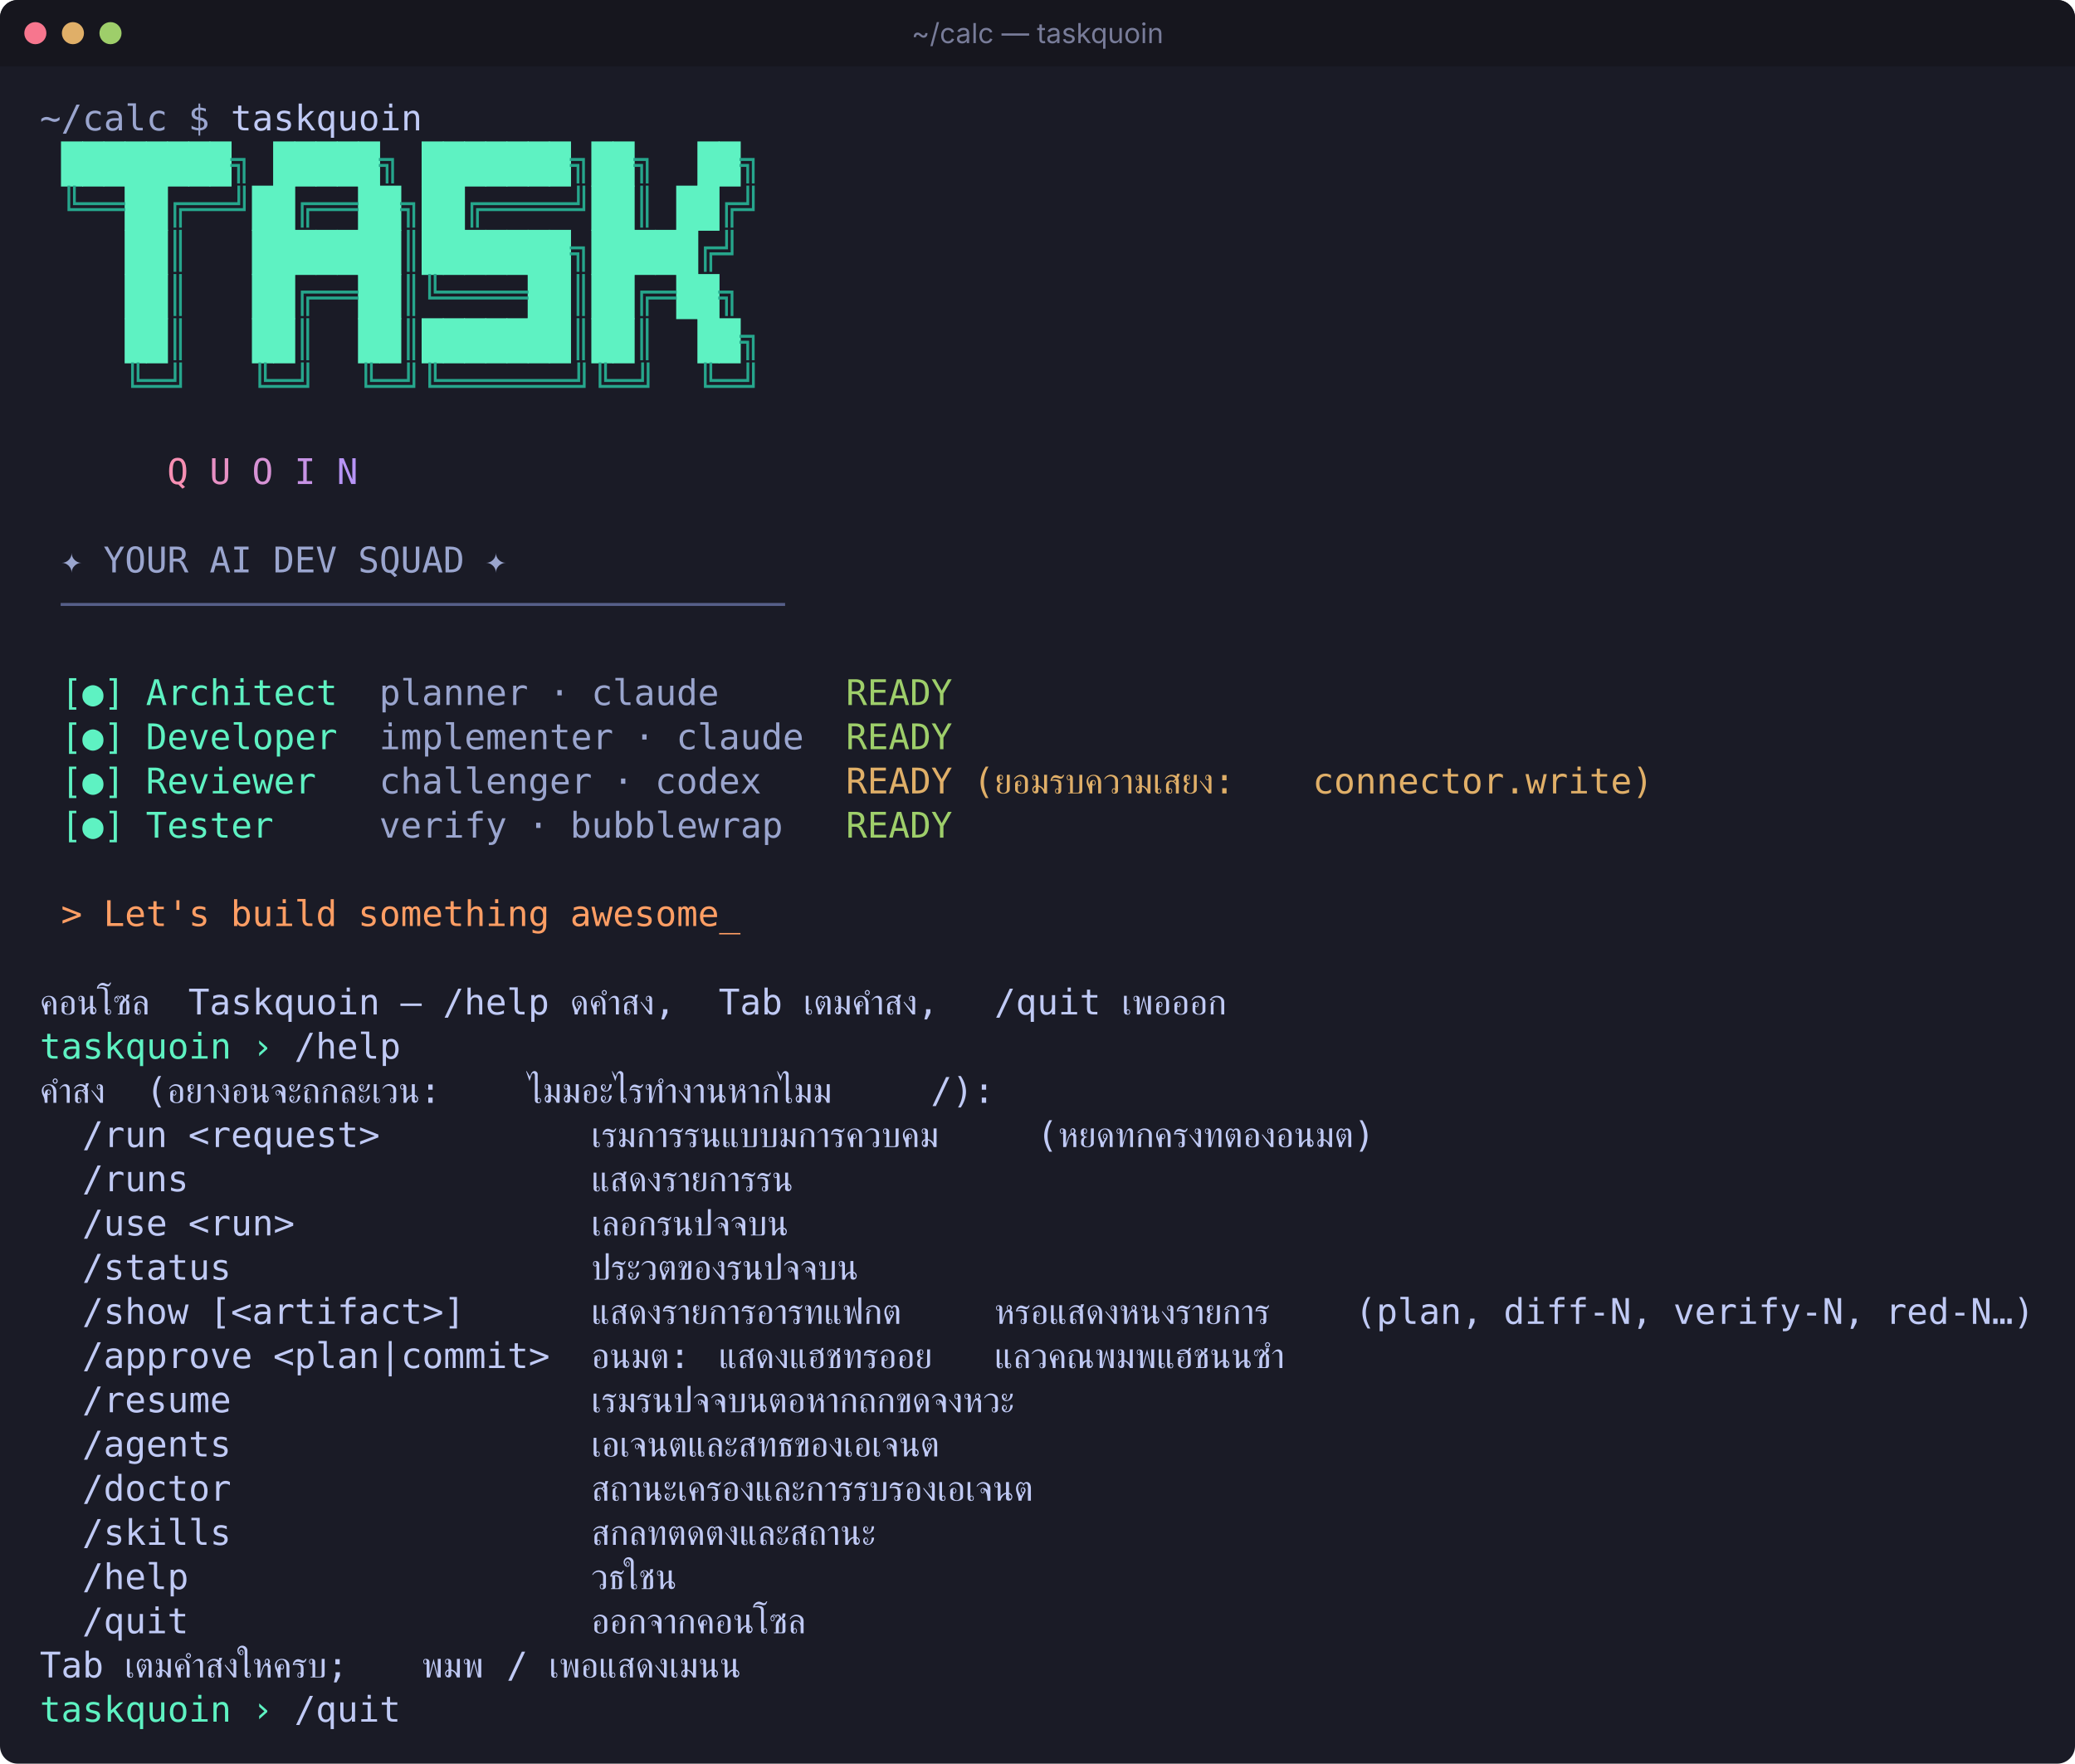
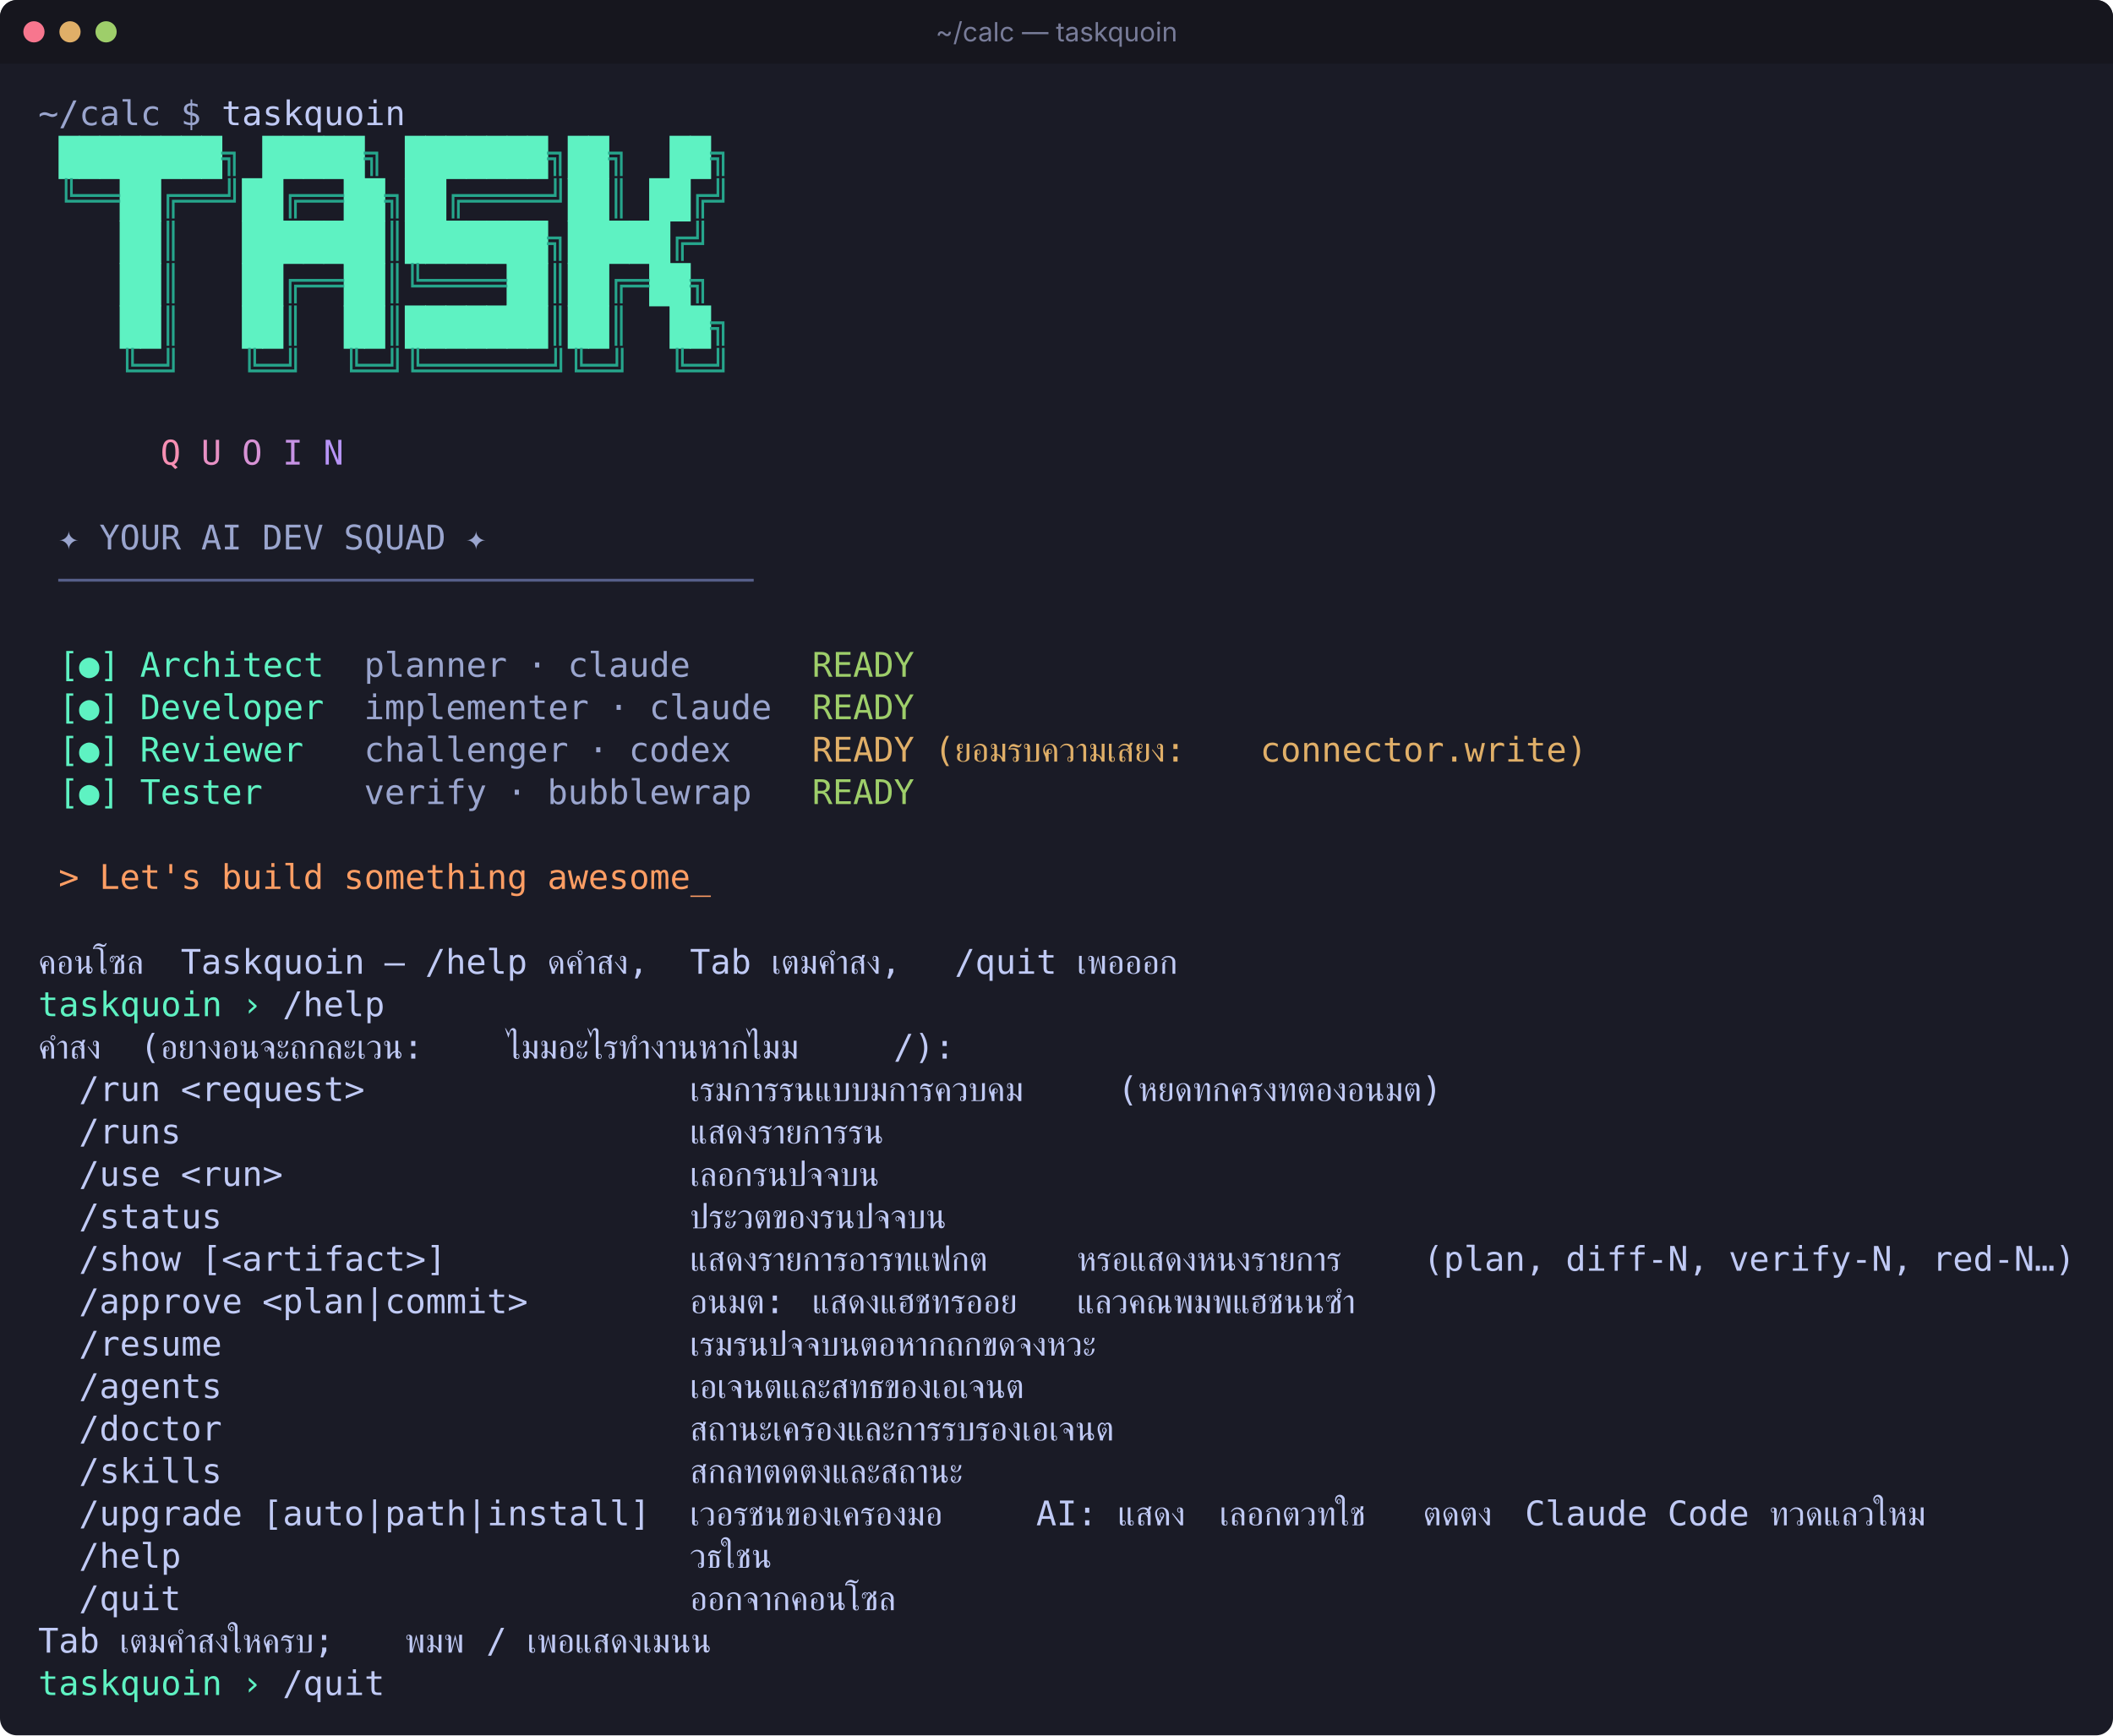
- <svg xmlns="http://www.w3.org/2000/svg" width="939" height="798" viewBox="0 0 939 798" role="img" aria-label="~/calc — taskquoin">
-   <rect width="939" height="798" rx="8" fill="#1a1b26" />
-   <path d="M0 8a8 8 0 0 1 8-8h923a8 8 0 0 1 8 8v22h-939z" fill="#16161e" />
+ <svg xmlns="http://www.w3.org/2000/svg" width="996" height="818" viewBox="0 0 996 818" role="img" aria-label="~/calc — taskquoin">
+   <rect width="996" height="818" rx="8" fill="#1a1b26" />
+   <path d="M0 8a8 8 0 0 1 8-8h980a8 8 0 0 1 8 8v22h-996z" fill="#16161e" />
  <circle cx="16" cy="15" r="5" fill="#f7768e" />
  <circle cx="33" cy="15" r="5" fill="#e0af68" />
  <circle cx="50" cy="15" r="5" fill="#9ece6a" />
-   <text x="469.5" y="19.5" text-anchor="middle" font-family="system-ui,-apple-system,'Segoe UI',sans-serif" font-size="12.5" fill="#787c99">~/calc — taskquoin</text>
+   <text x="498" y="19.5" text-anchor="middle" font-family="system-ui,-apple-system,'Segoe UI',sans-serif" font-size="12.5" fill="#787c99">~/calc — taskquoin</text>
  <g font-family="'Cascadia Mono','JetBrains Mono','DejaVu Sans Mono',Menlo,Consolas,'Noto Sans Mono CJK SC','Noto Sans Mono','Segoe UI Symbol','Noto Sans Symbols 2','Apple Symbols',monospace" font-size="16" xml:space="preserve">
    <text x="18 27.6 37.2 46.8 56.4 66" y="59" fill="#9aa5ce">~/calc</text>
    <text x="85.2" y="59" fill="#9aa5ce">$</text>
    <text x="104.4 114 123.6 133.2 142.8 152.4 162 171.6 181.2" y="59" fill="#c0caf5">taskquoin</text>
    <rect x="27.6" y="64" width="10.0" height="20.4" fill="#5ef2c2" />
    <rect x="37.2" y="64" width="10.0" height="20.4" fill="#5ef2c2" />
    <rect x="46.8" y="64" width="10.0" height="20.4" fill="#5ef2c2" />
    <rect x="56.4" y="64" width="10.0" height="20.4" fill="#5ef2c2" />
    <rect x="66" y="64" width="10.0" height="20.4" fill="#5ef2c2" />
    <rect x="75.6" y="64" width="10.0" height="20.4" fill="#5ef2c2" />
    <rect x="85.2" y="64" width="10.0" height="20.4" fill="#5ef2c2" />
    <rect x="94.8" y="64" width="10.0" height="20.4" fill="#5ef2c2" />
    <rect x="123.6" y="64" width="10.0" height="20.4" fill="#5ef2c2" />
    <rect x="133.2" y="64" width="10.0" height="20.4" fill="#5ef2c2" />
    <rect x="142.8" y="64" width="10.0" height="20.4" fill="#5ef2c2" />
    <rect x="152.4" y="64" width="10.0" height="20.4" fill="#5ef2c2" />
    <rect x="162" y="64" width="10.0" height="20.4" fill="#5ef2c2" />
    <rect x="190.8" y="64" width="10.0" height="20.4" fill="#5ef2c2" />
    <rect x="200.4" y="64" width="10.0" height="20.4" fill="#5ef2c2" />
    <rect x="210" y="64" width="10.0" height="20.4" fill="#5ef2c2" />
    <rect x="219.6" y="64" width="10.0" height="20.4" fill="#5ef2c2" />
    <rect x="229.2" y="64" width="10.0" height="20.4" fill="#5ef2c2" />
    <rect x="238.8" y="64" width="10.0" height="20.4" fill="#5ef2c2" />
    <rect x="248.4" y="64" width="10.0" height="20.4" fill="#5ef2c2" />
    <rect x="267.6" y="64" width="10.0" height="20.4" fill="#5ef2c2" />
    <rect x="277.2" y="64" width="10.0" height="20.4" fill="#5ef2c2" />
    <rect x="315.6" y="64" width="10.0" height="20.4" fill="#5ef2c2" />
    <rect x="325.2" y="64" width="10.0" height="20.4" fill="#5ef2c2" />
    <text x="104.4" y="79" fill="#26a68c">╗</text>
    <text x="171.6" y="79" fill="#26a68c">╗</text>
    <text x="258" y="79" fill="#26a68c">╗</text>
    <text x="286.8" y="79" fill="#26a68c">╗</text>
    <text x="334.8" y="79" fill="#26a68c">╗</text>
    <rect x="56.4" y="84" width="10.0" height="20.4" fill="#5ef2c2" />
    <rect x="66" y="84" width="10.0" height="20.4" fill="#5ef2c2" />
    <rect x="114" y="84" width="10.0" height="20.4" fill="#5ef2c2" />
    <rect x="123.6" y="84" width="10.0" height="20.4" fill="#5ef2c2" />
    <rect x="162" y="84" width="10.0" height="20.4" fill="#5ef2c2" />
    <rect x="171.6" y="84" width="10.0" height="20.4" fill="#5ef2c2" />
    <rect x="190.8" y="84" width="10.0" height="20.4" fill="#5ef2c2" />
    <rect x="200.4" y="84" width="10.0" height="20.4" fill="#5ef2c2" />
    <rect x="267.6" y="84" width="10.0" height="20.4" fill="#5ef2c2" />
    <rect x="277.2" y="84" width="10.0" height="20.4" fill="#5ef2c2" />
    <rect x="306" y="84" width="10.0" height="20.4" fill="#5ef2c2" />
    <rect x="315.6" y="84" width="10.0" height="20.4" fill="#5ef2c2" />
    <text x="27.6 37.2 46.8" y="99" fill="#26a68c">╚══</text>
    <text x="75.6 85.2 94.8 104.4" y="99" fill="#26a68c">╔══╝</text>
    <text x="133.2 142.8 152.4" y="99" fill="#26a68c">╔══</text>
    <text x="181.2" y="99" fill="#26a68c">╗</text>
    <text x="210 219.6 229.2 238.8 248.4 258" y="99" fill="#26a68c">╔════╝</text>
    <text x="286.8" y="99" fill="#26a68c">║</text>
    <text x="325.2 334.8" y="99" fill="#26a68c">╔╝</text>
    <rect x="56.4" y="104" width="10.0" height="20.4" fill="#5ef2c2" />
    <rect x="66" y="104" width="10.0" height="20.4" fill="#5ef2c2" />
    <rect x="114" y="104" width="10.0" height="20.4" fill="#5ef2c2" />
    <rect x="123.6" y="104" width="10.0" height="20.4" fill="#5ef2c2" />
    <rect x="133.2" y="104" width="10.0" height="20.4" fill="#5ef2c2" />
    <rect x="142.8" y="104" width="10.0" height="20.4" fill="#5ef2c2" />
    <rect x="152.4" y="104" width="10.0" height="20.4" fill="#5ef2c2" />
    <rect x="162" y="104" width="10.0" height="20.4" fill="#5ef2c2" />
    <rect x="171.6" y="104" width="10.0" height="20.4" fill="#5ef2c2" />
    <rect x="190.8" y="104" width="10.0" height="20.4" fill="#5ef2c2" />
    <rect x="200.4" y="104" width="10.0" height="20.4" fill="#5ef2c2" />
    <rect x="210" y="104" width="10.0" height="20.4" fill="#5ef2c2" />
    <rect x="219.6" y="104" width="10.0" height="20.4" fill="#5ef2c2" />
    <rect x="229.2" y="104" width="10.0" height="20.4" fill="#5ef2c2" />
    <rect x="238.8" y="104" width="10.0" height="20.4" fill="#5ef2c2" />
    <rect x="248.4" y="104" width="10.0" height="20.4" fill="#5ef2c2" />
    <rect x="267.6" y="104" width="10.0" height="20.4" fill="#5ef2c2" />
    <rect x="277.2" y="104" width="10.0" height="20.4" fill="#5ef2c2" />
    <rect x="286.8" y="104" width="10.0" height="20.4" fill="#5ef2c2" />
    <rect x="296.4" y="104" width="10.0" height="20.4" fill="#5ef2c2" />
    <rect x="306" y="104" width="10.0" height="20.4" fill="#5ef2c2" />
    <text x="75.6" y="119" fill="#26a68c">║</text>
    <text x="181.2" y="119" fill="#26a68c">║</text>
    <text x="258" y="119" fill="#26a68c">╗</text>
    <text x="315.6 325.2" y="119" fill="#26a68c">╔╝</text>
    <rect x="56.4" y="124" width="10.0" height="20.4" fill="#5ef2c2" />
    <rect x="66" y="124" width="10.0" height="20.4" fill="#5ef2c2" />
    <rect x="114" y="124" width="10.0" height="20.4" fill="#5ef2c2" />
    <rect x="123.6" y="124" width="10.0" height="20.4" fill="#5ef2c2" />
    <rect x="162" y="124" width="10.0" height="20.4" fill="#5ef2c2" />
    <rect x="171.6" y="124" width="10.0" height="20.4" fill="#5ef2c2" />
    <rect x="238.8" y="124" width="10.0" height="20.4" fill="#5ef2c2" />
    <rect x="248.4" y="124" width="10.0" height="20.4" fill="#5ef2c2" />
    <rect x="267.6" y="124" width="10.0" height="20.4" fill="#5ef2c2" />
    <rect x="277.2" y="124" width="10.0" height="20.4" fill="#5ef2c2" />
    <rect x="306" y="124" width="10.0" height="20.4" fill="#5ef2c2" />
    <rect x="315.6" y="124" width="10.0" height="20.4" fill="#5ef2c2" />
    <text x="75.6" y="139" fill="#26a68c">║</text>
    <text x="133.2 142.8 152.4" y="139" fill="#26a68c">╔══</text>
    <text x="181.2 190.8 200.4 210 219.6 229.2" y="139" fill="#26a68c">║╚════</text>
    <text x="258" y="139" fill="#26a68c">║</text>
    <text x="286.8 296.4" y="139" fill="#26a68c">╔═</text>
    <text x="325.2" y="139" fill="#26a68c">╗</text>
    <rect x="56.4" y="144" width="10.0" height="20.4" fill="#5ef2c2" />
    <rect x="66" y="144" width="10.0" height="20.4" fill="#5ef2c2" />
    <rect x="114" y="144" width="10.0" height="20.4" fill="#5ef2c2" />
    <rect x="123.6" y="144" width="10.0" height="20.4" fill="#5ef2c2" />
    <rect x="162" y="144" width="10.0" height="20.4" fill="#5ef2c2" />
    <rect x="171.6" y="144" width="10.0" height="20.4" fill="#5ef2c2" />
    <rect x="190.8" y="144" width="10.0" height="20.4" fill="#5ef2c2" />
    <rect x="200.4" y="144" width="10.0" height="20.4" fill="#5ef2c2" />
    <rect x="210" y="144" width="10.0" height="20.4" fill="#5ef2c2" />
    <rect x="219.6" y="144" width="10.0" height="20.4" fill="#5ef2c2" />
    <rect x="229.2" y="144" width="10.0" height="20.4" fill="#5ef2c2" />
    <rect x="238.8" y="144" width="10.0" height="20.4" fill="#5ef2c2" />
    <rect x="248.4" y="144" width="10.0" height="20.4" fill="#5ef2c2" />
    <rect x="267.6" y="144" width="10.0" height="20.4" fill="#5ef2c2" />
    <rect x="277.2" y="144" width="10.0" height="20.4" fill="#5ef2c2" />
    <rect x="315.6" y="144" width="10.0" height="20.4" fill="#5ef2c2" />
    <rect x="325.2" y="144" width="10.0" height="20.4" fill="#5ef2c2" />
    <text x="75.6" y="159" fill="#26a68c">║</text>
    <text x="133.2" y="159" fill="#26a68c">║</text>
    <text x="181.2" y="159" fill="#26a68c">║</text>
    <text x="258" y="159" fill="#26a68c">║</text>
    <text x="286.8" y="159" fill="#26a68c">║</text>
    <text x="334.8" y="159" fill="#26a68c">╗</text>
    <text x="56.4 66 75.6" y="179" fill="#26a68c">╚═╝</text>
    <text x="114 123.6 133.2" y="179" fill="#26a68c">╚═╝</text>
    <text x="162 171.6 181.2 190.8 200.4 210 219.6 229.2 238.8 248.4 258 267.6 277.2 286.8" y="179" fill="#26a68c">╚═╝╚══════╝╚═╝</text>
    <text x="315.6 325.2 334.8" y="179" fill="#26a68c">╚═╝</text>
    <text x="75.6" y="219" fill="#f78fb3">Q</text>
    <text x="94.8" y="219" fill="#e790c4">U</text>
    <text x="114" y="219" fill="#d792d5">O</text>
    <text x="133.2" y="219" fill="#c793e5">I</text>
    <text x="152.4" y="219" fill="#b794f6">N</text>
    <text x="27.6" y="259" fill="#9aa5ce">✦</text>
    <text x="46.8 56.4 66 75.6" y="259" fill="#9aa5ce">YOUR</text>
    <text x="94.8 104.4" y="259" fill="#9aa5ce">AI</text>
    <text x="123.6 133.2 142.8" y="259" fill="#9aa5ce">DEV</text>
    <text x="162 171.6 181.2 190.8 200.4" y="259" fill="#9aa5ce">SQUAD</text>
    <text x="219.6" y="259" fill="#9aa5ce">✦</text>
    <text x="27.6 37.2 46.8 56.4 66 75.6 85.2 94.8 104.4 114 123.6 133.2 142.8 152.4 162 171.6 181.2 190.8 200.4 210 219.6 229.2 238.8 248.4 258 267.6 277.2 286.8 296.4 306 315.6 325.2 334.8 344.4" y="279" fill="#565f89">──────────────────────────────────</text>
    <text x="27.6 37.2 46.8" y="319" fill="#5ef2c2">[●]</text>
    <text x="66 75.6 85.2 94.8 104.4 114 123.6 133.2 142.8" y="319" fill="#5ef2c2">Architect</text>
    <text x="171.6 181.2 190.8 200.4 210 219.6 229.2" y="319" fill="#9aa5ce">planner</text>
    <text x="248.4" y="319" fill="#9aa5ce">·</text>
    <text x="267.6 277.2 286.8 296.4 306 315.6" y="319" fill="#9aa5ce">claude</text>
    <text x="382.8 392.4 402 411.6 421.2" y="319" fill="#9ece6a">READY</text>
    <text x="27.6 37.2 46.8" y="339" fill="#5ef2c2">[●]</text>
    <text x="66 75.6 85.2 94.8 104.4 114 123.6 133.2 142.8" y="339" fill="#5ef2c2">Developer</text>
    <text x="171.6 181.2 190.8 200.4 210 219.6 229.2 238.8 248.4 258 267.6" y="339" fill="#9aa5ce">implementer</text>
    <text x="286.8" y="339" fill="#9aa5ce">·</text>
    <text x="306 315.6 325.2 334.8 344.4 354" y="339" fill="#9aa5ce">claude</text>
    <text x="382.8 392.4 402 411.6 421.2" y="339" fill="#9ece6a">READY</text>
    <text x="27.6 37.2 46.8" y="359" fill="#5ef2c2">[●]</text>
    <text x="66 75.6 85.2 94.8 104.4 114 123.6 133.2" y="359" fill="#5ef2c2">Reviewer</text>
    <text x="171.6 181.2 190.8 200.4 210 219.6 229.2 238.8 248.4 258" y="359" fill="#9aa5ce">challenger</text>
    <text x="277.2" y="359" fill="#9aa5ce">·</text>
    <text x="296.4 306 315.6 325.2 334.8" y="359" fill="#9aa5ce">codex</text>
    <text x="382.8 392.4 402 411.6 421.2" y="359" fill="#e0af68">READY</text>
    <text x="440.4 450 459.6 469.2 478.8 488.4 498 507.6 517.2 526.8 536.4 546 555.6 565.2 574.8" y="359" fill="#e0af68">(ยอมรบความเสยง:</text>
    <text x="594 603.6 613.2 622.8 632.4 642 651.6 661.2 670.8 680.4 690 699.6 709.2 718.8 728.4 738" y="359" fill="#e0af68">connector.write)</text>
    <text x="27.6 37.2 46.8" y="379" fill="#5ef2c2">[●]</text>
    <text x="66 75.6 85.2 94.8 104.4 114" y="379" fill="#5ef2c2">Tester</text>
    <text x="171.6 181.2 190.8 200.4 210 219.6" y="379" fill="#9aa5ce">verify</text>
    <text x="238.8" y="379" fill="#9aa5ce">·</text>
    <text x="258 267.6 277.2 286.8 296.4 306 315.6 325.2 334.8 344.4" y="379" fill="#9aa5ce">bubblewrap</text>
    <text x="382.8 392.4 402 411.6 421.2" y="379" fill="#9ece6a">READY</text>
    <text x="27.6" y="419" fill="#ff9e64">&gt;</text>
    <text x="46.8 56.4 66 75.6 85.2" y="419" fill="#ff9e64">Let's</text>
    <text x="104.4 114 123.6 133.2 142.8" y="419" fill="#ff9e64">build</text>
    <text x="162 171.6 181.2 190.8 200.4 210 219.6 229.2 238.8" y="419" fill="#ff9e64">something</text>
    <text x="258 267.6 277.2 286.8 296.4 306 315.6 325.2" y="419" fill="#ff9e64">awesome_</text>
    <text x="18 27.6 37.2 46.8 56.4 66" y="459" fill="#c0caf5">คอนโซล</text>
    <text x="85.2 94.8 104.4 114 123.6 133.2 142.8 152.4 162" y="459" fill="#c0caf5">Taskquoin</text>
    <text x="181.2" y="459" fill="#c0caf5">—</text>
    <text x="200.4 210 219.6 229.2 238.8" y="459" fill="#c0caf5">/help</text>
    <text x="258 267.6 277.2 286.8 296.4 306" y="459" fill="#c0caf5">ดคำสง,</text>
    <text x="325.2 334.8 344.4" y="459" fill="#c0caf5">Tab</text>
    <text x="363.6 373.2 382.8 392.4 402 411.6 421.2 430.8" y="459" fill="#c0caf5">เตมคำสง,</text>
    <text x="450 459.6 469.2 478.8 488.4" y="459" fill="#c0caf5">/quit</text>
    <text x="507.6 517.2 526.8 536.4 546 555.6" y="459" fill="#c0caf5">เพอออก</text>
    <text x="18 27.6 37.2 46.8 56.4 66 75.6 85.2 94.8" y="479" fill="#5ef2c2">taskquoin</text>
    <text x="114" y="479" fill="#5ef2c2">›</text>
    <text x="133.2 142.8 152.4 162 171.6" y="479" fill="#c0caf5">/help</text>
    <text x="18 27.6 37.2 46.8" y="499" fill="#c0caf5">คำสง</text>
    <text x="66 75.6 85.2 94.8 104.4 114 123.6 133.2 142.8 152.4 162 171.6 181.2 190.8 200.4 210 219.6" y="499" fill="#c0caf5">(อยางอนจะถกละเวน:</text>
    <text x="238.8 248.4 258 267.6 277.2 286.8 296.4 306 315.6 325.2 334.8 344.4 354 363.6 373.2 382.8 392.4 402" y="499" fill="#c0caf5">ไมมอะไรทำงานหากไมม</text>
    <text x="421.2 430.8 440.4" y="499" fill="#c0caf5">/):</text>
    <text x="37.2 46.8 56.4 66" y="519" fill="#c0caf5">/run</text>
    <text x="85.2 94.8 104.4 114 123.6 133.2 142.8 152.4 162" y="519" fill="#c0caf5">&lt;request&gt;</text>
-     <text x="267.6 277.2 286.8 296.4 306 315.6 325.2 334.8 344.4 354 363.6 373.2 382.8 392.4 402 411.6 421.2 430.8 440.4 450" y="519" fill="#c0caf5">เรมการรนแบบมการควบคม</text>
-     <text x="469.2 478.8 488.4 498 507.6 517.2 526.8 536.4 546 555.6 565.2 574.8 584.4 594 603.6 613.2 622.8 632.4" y="519" fill="#c0caf5">(หยดทกครงทตองอนมต)</text>
+     <text x="325.2 334.8 344.4 354 363.6 373.2 382.8 392.4 402 411.6 421.2 430.8 440.4 450 459.6 469.2 478.8 488.4 498 507.6" y="519" fill="#c0caf5">เรมการรนแบบมการควบคม</text>
+     <text x="526.8 536.4 546 555.6 565.2 574.8 584.4 594 603.6 613.2 622.8 632.4 642 651.6 661.2 670.8 680.4 690" y="519" fill="#c0caf5">(หยดทกครงทตองอนมต)</text>
    <text x="37.2 46.8 56.4 66 75.6" y="539" fill="#c0caf5">/runs</text>
-     <text x="267.6 277.2 286.8 296.4 306 315.6 325.2 334.8 344.4 354 363.6 373.2" y="539" fill="#c0caf5">แสดงรายการรน</text>
+     <text x="325.2 334.8 344.4 354 363.6 373.2 382.8 392.4 402 411.6 421.2 430.8" y="539" fill="#c0caf5">แสดงรายการรน</text>
    <text x="37.2 46.8 56.4 66" y="559" fill="#c0caf5">/use</text>
    <text x="85.2 94.8 104.4 114 123.6" y="559" fill="#c0caf5">&lt;run&gt;</text>
-     <text x="267.6 277.2 286.8 296.4 306 315.6 325.2 334.8 344.4 354 363.6" y="559" fill="#c0caf5">เลอกรนปจจบน</text>
+     <text x="325.2 334.8 344.4 354 363.6 373.2 382.8 392.4 402 411.6 421.2" y="559" fill="#c0caf5">เลอกรนปจจบน</text>
    <text x="37.2 46.8 56.4 66 75.6 85.2 94.8" y="579" fill="#c0caf5">/status</text>
-     <text x="267.6 277.2 286.8 296.4 306 315.6 325.2 334.8 344.4 354 363.6 373.2 382.8 392.4 402" y="579" fill="#c0caf5">ประวตของรนปจจบน</text>
+     <text x="325.2 334.8 344.4 354 363.6 373.2 382.8 392.4 402 411.6 421.2 430.8 440.4 450 459.6" y="579" fill="#c0caf5">ประวตของรนปจจบน</text>
    <text x="37.2 46.8 56.4 66 75.6" y="599" fill="#c0caf5">/show</text>
    <text x="94.8 104.4 114 123.6 133.2 142.8 152.4 162 171.6 181.2 190.8 200.4" y="599" fill="#c0caf5">[&lt;artifact&gt;]</text>
-     <text x="267.6 277.2 286.8 296.4 306 315.6 325.2 334.8 344.4 354 363.6 373.2 382.8 392.4 402 411.6 421.2 430.8" y="599" fill="#c0caf5">แสดงรายการอารทแฟกต</text>
-     <text x="450 459.6 469.2 478.8 488.4 498 507.6 517.2 526.8 536.4 546 555.6 565.2 574.8 584.4 594" y="599" fill="#c0caf5">หรอแสดงหนงรายการ</text>
-     <text x="613.2 622.8 632.4 642 651.6 661.2" y="599" fill="#c0caf5">(plan,</text>
-     <text x="680.4 690 699.6 709.2 718.8 728.4 738" y="599" fill="#c0caf5">diff-N,</text>
-     <text x="757.2 766.8 776.4 786 795.6 805.2 814.8 824.4 834" y="599" fill="#c0caf5">verify-N,</text>
-     <text x="853.2 862.8 872.4 882 891.6 901.2 910.8" y="599" fill="#c0caf5">red-N…)</text>
+     <text x="325.2 334.8 344.4 354 363.6 373.2 382.8 392.4 402 411.6 421.2 430.8 440.4 450 459.6 469.2 478.8 488.4" y="599" fill="#c0caf5">แสดงรายการอารทแฟกต</text>
+     <text x="507.6 517.2 526.8 536.4 546 555.6 565.2 574.8 584.4 594 603.6 613.2 622.8 632.4 642 651.6" y="599" fill="#c0caf5">หรอแสดงหนงรายการ</text>
+     <text x="670.8 680.4 690 699.6 709.2 718.8" y="599" fill="#c0caf5">(plan,</text>
+     <text x="738 747.6 757.2 766.8 776.4 786 795.6" y="599" fill="#c0caf5">diff-N,</text>
+     <text x="814.8 824.4 834 843.6 853.2 862.8 872.4 882 891.6" y="599" fill="#c0caf5">verify-N,</text>
+     <text x="910.8 920.4 930 939.6 949.2 958.8 968.4" y="599" fill="#c0caf5">red-N…)</text>
    <text x="37.2 46.8 56.4 66 75.6 85.2 94.8 104.4" y="619" fill="#c0caf5">/approve</text>
    <text x="123.6 133.2 142.8 152.4 162 171.6 181.2 190.8 200.4 210 219.6 229.2 238.8" y="619" fill="#c0caf5">&lt;plan|commit&gt;</text>
-     <text x="267.6 277.2 286.8 296.4 306" y="619" fill="#c0caf5">อนมต:</text>
-     <text x="325.2 334.8 344.4 354 363.6 373.2 382.8 392.4 402 411.6 421.2 430.8" y="619" fill="#c0caf5">แสดงแฮชทรออย</text>
-     <text x="450 459.6 469.2 478.8 488.4 498 507.6 517.2 526.8 536.4 546 555.6 565.2 574.8 584.4" y="619" fill="#c0caf5">แลวคณพมพแฮชนนซำ</text>
+     <text x="325.2 334.8 344.4 354 363.6" y="619" fill="#c0caf5">อนมต:</text>
+     <text x="382.8 392.4 402 411.6 421.2 430.8 440.4 450 459.6 469.2 478.8 488.4" y="619" fill="#c0caf5">แสดงแฮชทรออย</text>
+     <text x="507.6 517.2 526.8 536.4 546 555.6 565.2 574.8 584.4 594 603.6 613.2 622.8 632.4 642" y="619" fill="#c0caf5">แลวคณพมพแฮชนนซำ</text>
    <text x="37.2 46.8 56.4 66 75.6 85.2 94.8" y="639" fill="#c0caf5">/resume</text>
-     <text x="267.6 277.2 286.8 296.4 306 315.6 325.2 334.8 344.4 354 363.6 373.2 382.8 392.4 402 411.6 421.2 430.8 440.4 450 459.6 469.2 478.8 488.4" y="639" fill="#c0caf5">เรมรนปจจบนตอหากถกขดจงหวะ</text>
+     <text x="325.2 334.8 344.4 354 363.6 373.2 382.8 392.4 402 411.6 421.2 430.8 440.4 450 459.6 469.2 478.8 488.4 498 507.6 517.2 526.8 536.4 546" y="639" fill="#c0caf5">เรมรนปจจบนตอหากถกขดจงหวะ</text>
    <text x="37.2 46.8 56.4 66 75.6 85.2 94.8" y="659" fill="#c0caf5">/agents</text>
-     <text x="267.6 277.2 286.8 296.4 306 315.6 325.2 334.8 344.4 354 363.6 373.2 382.8 392.4 402 411.6 421.2 430.8 440.4 450 459.6" y="659" fill="#c0caf5">เอเจนตและสทธของเอเจนต</text>
+     <text x="325.2 334.8 344.4 354 363.6 373.2 382.8 392.4 402 411.6 421.2 430.8 440.4 450 459.6 469.2 478.8 488.4 498 507.6 517.2" y="659" fill="#c0caf5">เอเจนตและสทธของเอเจนต</text>
    <text x="37.2 46.8 56.4 66 75.6 85.2 94.8" y="679" fill="#c0caf5">/doctor</text>
-     <text x="267.6 277.2 286.8 296.4 306 315.6 325.2 334.8 344.4 354 363.6 373.2 382.8 392.4 402 411.6 421.2 430.8 440.4 450 459.6 469.2 478.8 488.4 498 507.6 517.2" y="679" fill="#c0caf5">สถานะเครองและการรบรองเอเจนต</text>
+     <text x="325.2 334.8 344.4 354 363.6 373.2 382.8 392.4 402 411.6 421.2 430.8 440.4 450 459.6 469.2 478.8 488.4 498 507.6 517.2 526.8 536.4 546 555.6 565.2 574.8" y="679" fill="#c0caf5">สถานะเครองและการรบรองเอเจนต</text>
    <text x="37.2 46.8 56.4 66 75.6 85.2 94.8" y="699" fill="#c0caf5">/skills</text>
-     <text x="267.6 277.2 286.8 296.4 306 315.6 325.2 334.8 344.4 354 363.6 373.2 382.8 392.4 402 411.6" y="699" fill="#c0caf5">สกลทตดตงและสถานะ</text>
-     <text x="37.2 46.8 56.4 66 75.6" y="719" fill="#c0caf5">/help</text>
-     <text x="267.6 277.2 286.8 296.4 306" y="719" fill="#c0caf5">วธใชน</text>
-     <text x="37.2 46.8 56.4 66 75.6" y="739" fill="#c0caf5">/quit</text>
-     <text x="267.6 277.2 286.8 296.4 306 315.6 325.2 334.8 344.4 354 363.6 373.2" y="739" fill="#c0caf5">ออกจากคอนโซล</text>
-     <text x="18 27.6 37.2" y="759" fill="#c0caf5">Tab</text>
-     <text x="56.4 66 75.6 85.2 94.8 104.4 114 123.6 133.2 142.8 152.4 162 171.6" y="759" fill="#c0caf5">เตมคำสงใหครบ;</text>
-     <text x="190.8 200.4 210" y="759" fill="#c0caf5">พมพ</text>
-     <text x="229.2" y="759" fill="#c0caf5">/</text>
-     <text x="248.4 258 267.6 277.2 286.8 296.4 306 315.6 325.2 334.8 344.4" y="759" fill="#c0caf5">เพอแสดงเมนน</text>
-     <text x="18 27.6 37.2 46.8 56.4 66 75.6 85.2 94.8" y="779" fill="#5ef2c2">taskquoin</text>
-     <text x="114" y="779" fill="#5ef2c2">›</text>
-     <text x="133.2 142.8 152.4 162 171.6" y="779" fill="#c0caf5">/quit</text>
+     <text x="325.2 334.8 344.4 354 363.6 373.2 382.8 392.4 402 411.6 421.2 430.8 440.4 450 459.6 469.2" y="699" fill="#c0caf5">สกลทตดตงและสถานะ</text>
+     <text x="37.2 46.8 56.4 66 75.6 85.2 94.8 104.4" y="719" fill="#c0caf5">/upgrade</text>
+     <text x="123.6 133.2 142.8 152.4 162 171.6 181.2 190.8 200.4 210 219.6 229.2 238.8 248.4 258 267.6 277.2 286.8 296.4" y="719" fill="#c0caf5">[auto|path|install]</text>
+     <text x="325.2 334.8 344.4 354 363.6 373.2 382.8 392.4 402 411.6 421.2 430.8 440.4 450 459.6 469.2" y="719" fill="#c0caf5">เวอรชนของเครองมอ</text>
+     <text x="488.4 498 507.6" y="719" fill="#c0caf5">AI:</text>
+     <text x="526.8 536.4 546 555.6" y="719" fill="#c0caf5">แสดง</text>
+     <text x="574.8 584.4 594 603.6 613.2 622.8 632.4 642 651.6" y="719" fill="#c0caf5">เลอกตวทใช</text>
+     <text x="670.8 680.4 690 699.6" y="719" fill="#c0caf5">ตดตง</text>
+     <text x="718.8 728.4 738 747.6 757.2 766.8" y="719" fill="#c0caf5">Claude</text>
+     <text x="786 795.6 805.2 814.8" y="719" fill="#c0caf5">Code</text>
+     <text x="834 843.6 853.2 862.8 872.4 882 891.6 901.2 910.8" y="719" fill="#c0caf5">ทวดแลวใหม</text>
+     <text x="37.2 46.8 56.4 66 75.6" y="739" fill="#c0caf5">/help</text>
+     <text x="325.2 334.8 344.4 354 363.6" y="739" fill="#c0caf5">วธใชน</text>
+     <text x="37.2 46.8 56.4 66 75.6" y="759" fill="#c0caf5">/quit</text>
+     <text x="325.2 334.8 344.4 354 363.6 373.2 382.8 392.4 402 411.6 421.2 430.8" y="759" fill="#c0caf5">ออกจากคอนโซล</text>
+     <text x="18 27.6 37.2" y="779" fill="#c0caf5">Tab</text>
+     <text x="56.4 66 75.6 85.2 94.8 104.4 114 123.6 133.2 142.8 152.4 162 171.6" y="779" fill="#c0caf5">เตมคำสงใหครบ;</text>
+     <text x="190.8 200.4 210" y="779" fill="#c0caf5">พมพ</text>
+     <text x="229.2" y="779" fill="#c0caf5">/</text>
+     <text x="248.4 258 267.6 277.2 286.8 296.4 306 315.6 325.2 334.8 344.4" y="779" fill="#c0caf5">เพอแสดงเมนน</text>
+     <text x="18 27.6 37.2 46.8 56.4 66 75.6 85.2 94.8" y="799" fill="#5ef2c2">taskquoin</text>
+     <text x="114" y="799" fill="#5ef2c2">›</text>
+     <text x="133.2 142.8 152.4 162 171.6" y="799" fill="#c0caf5">/quit</text>
  </g>
</svg>
